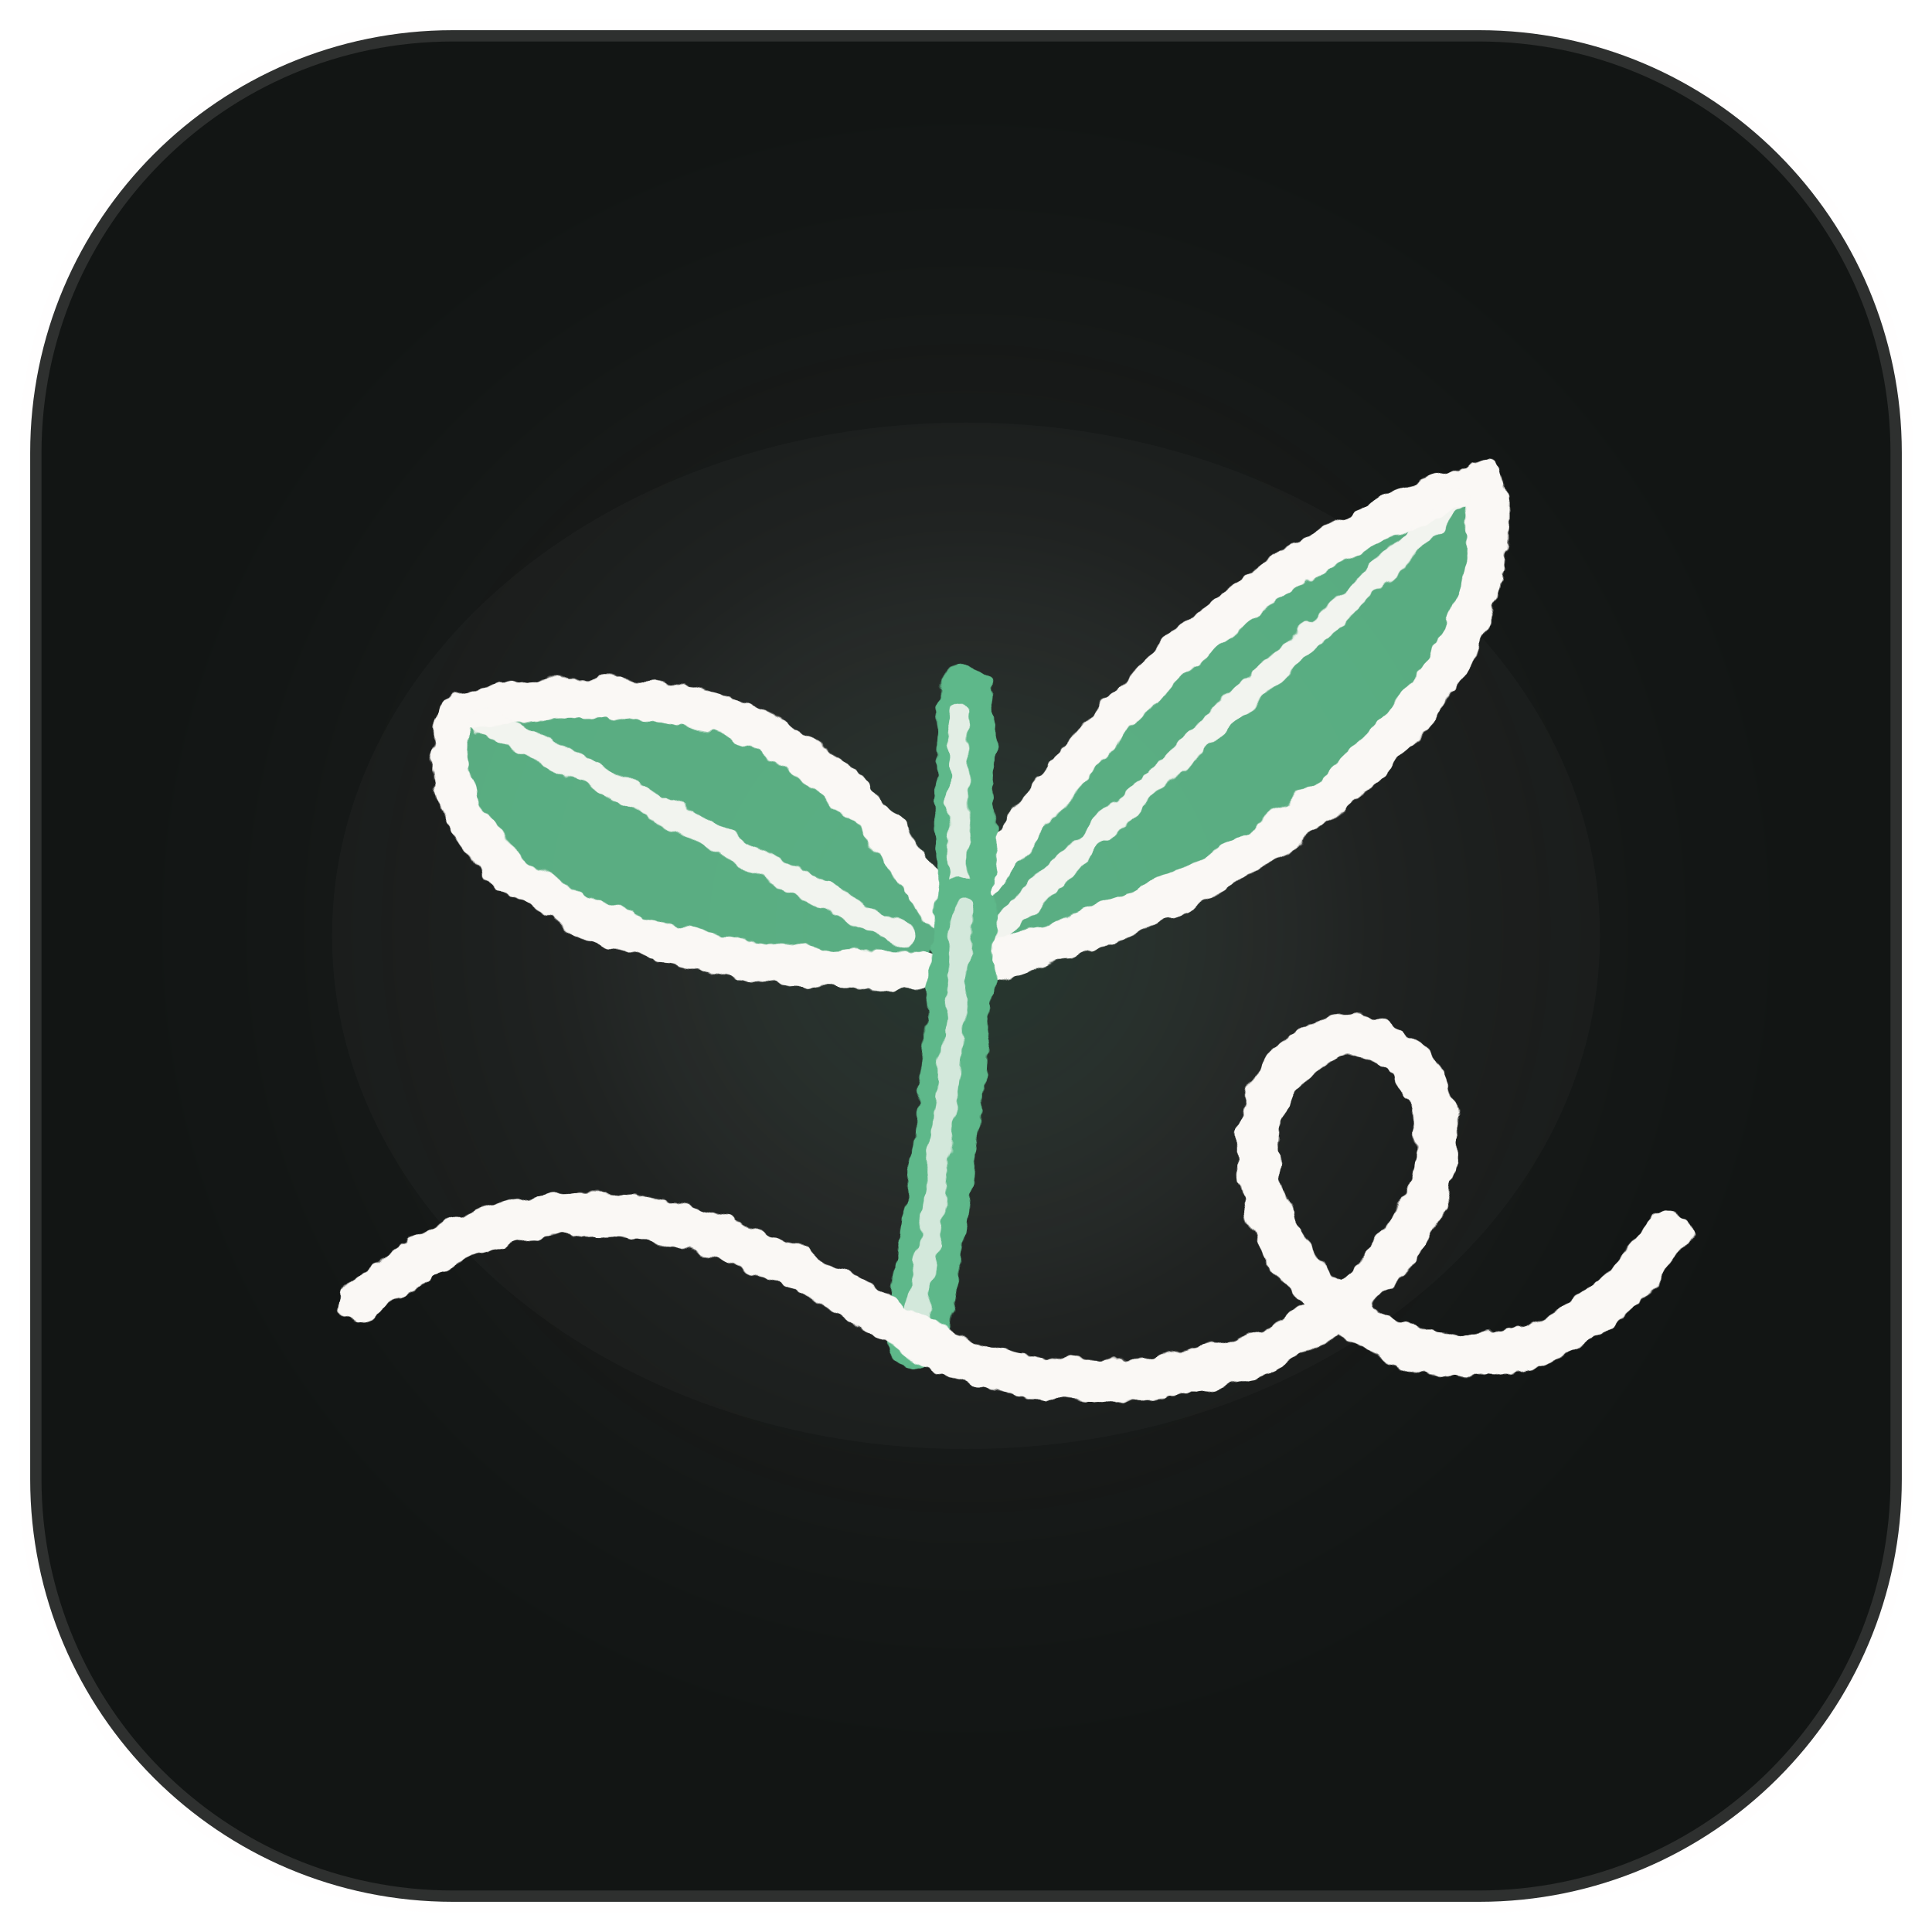
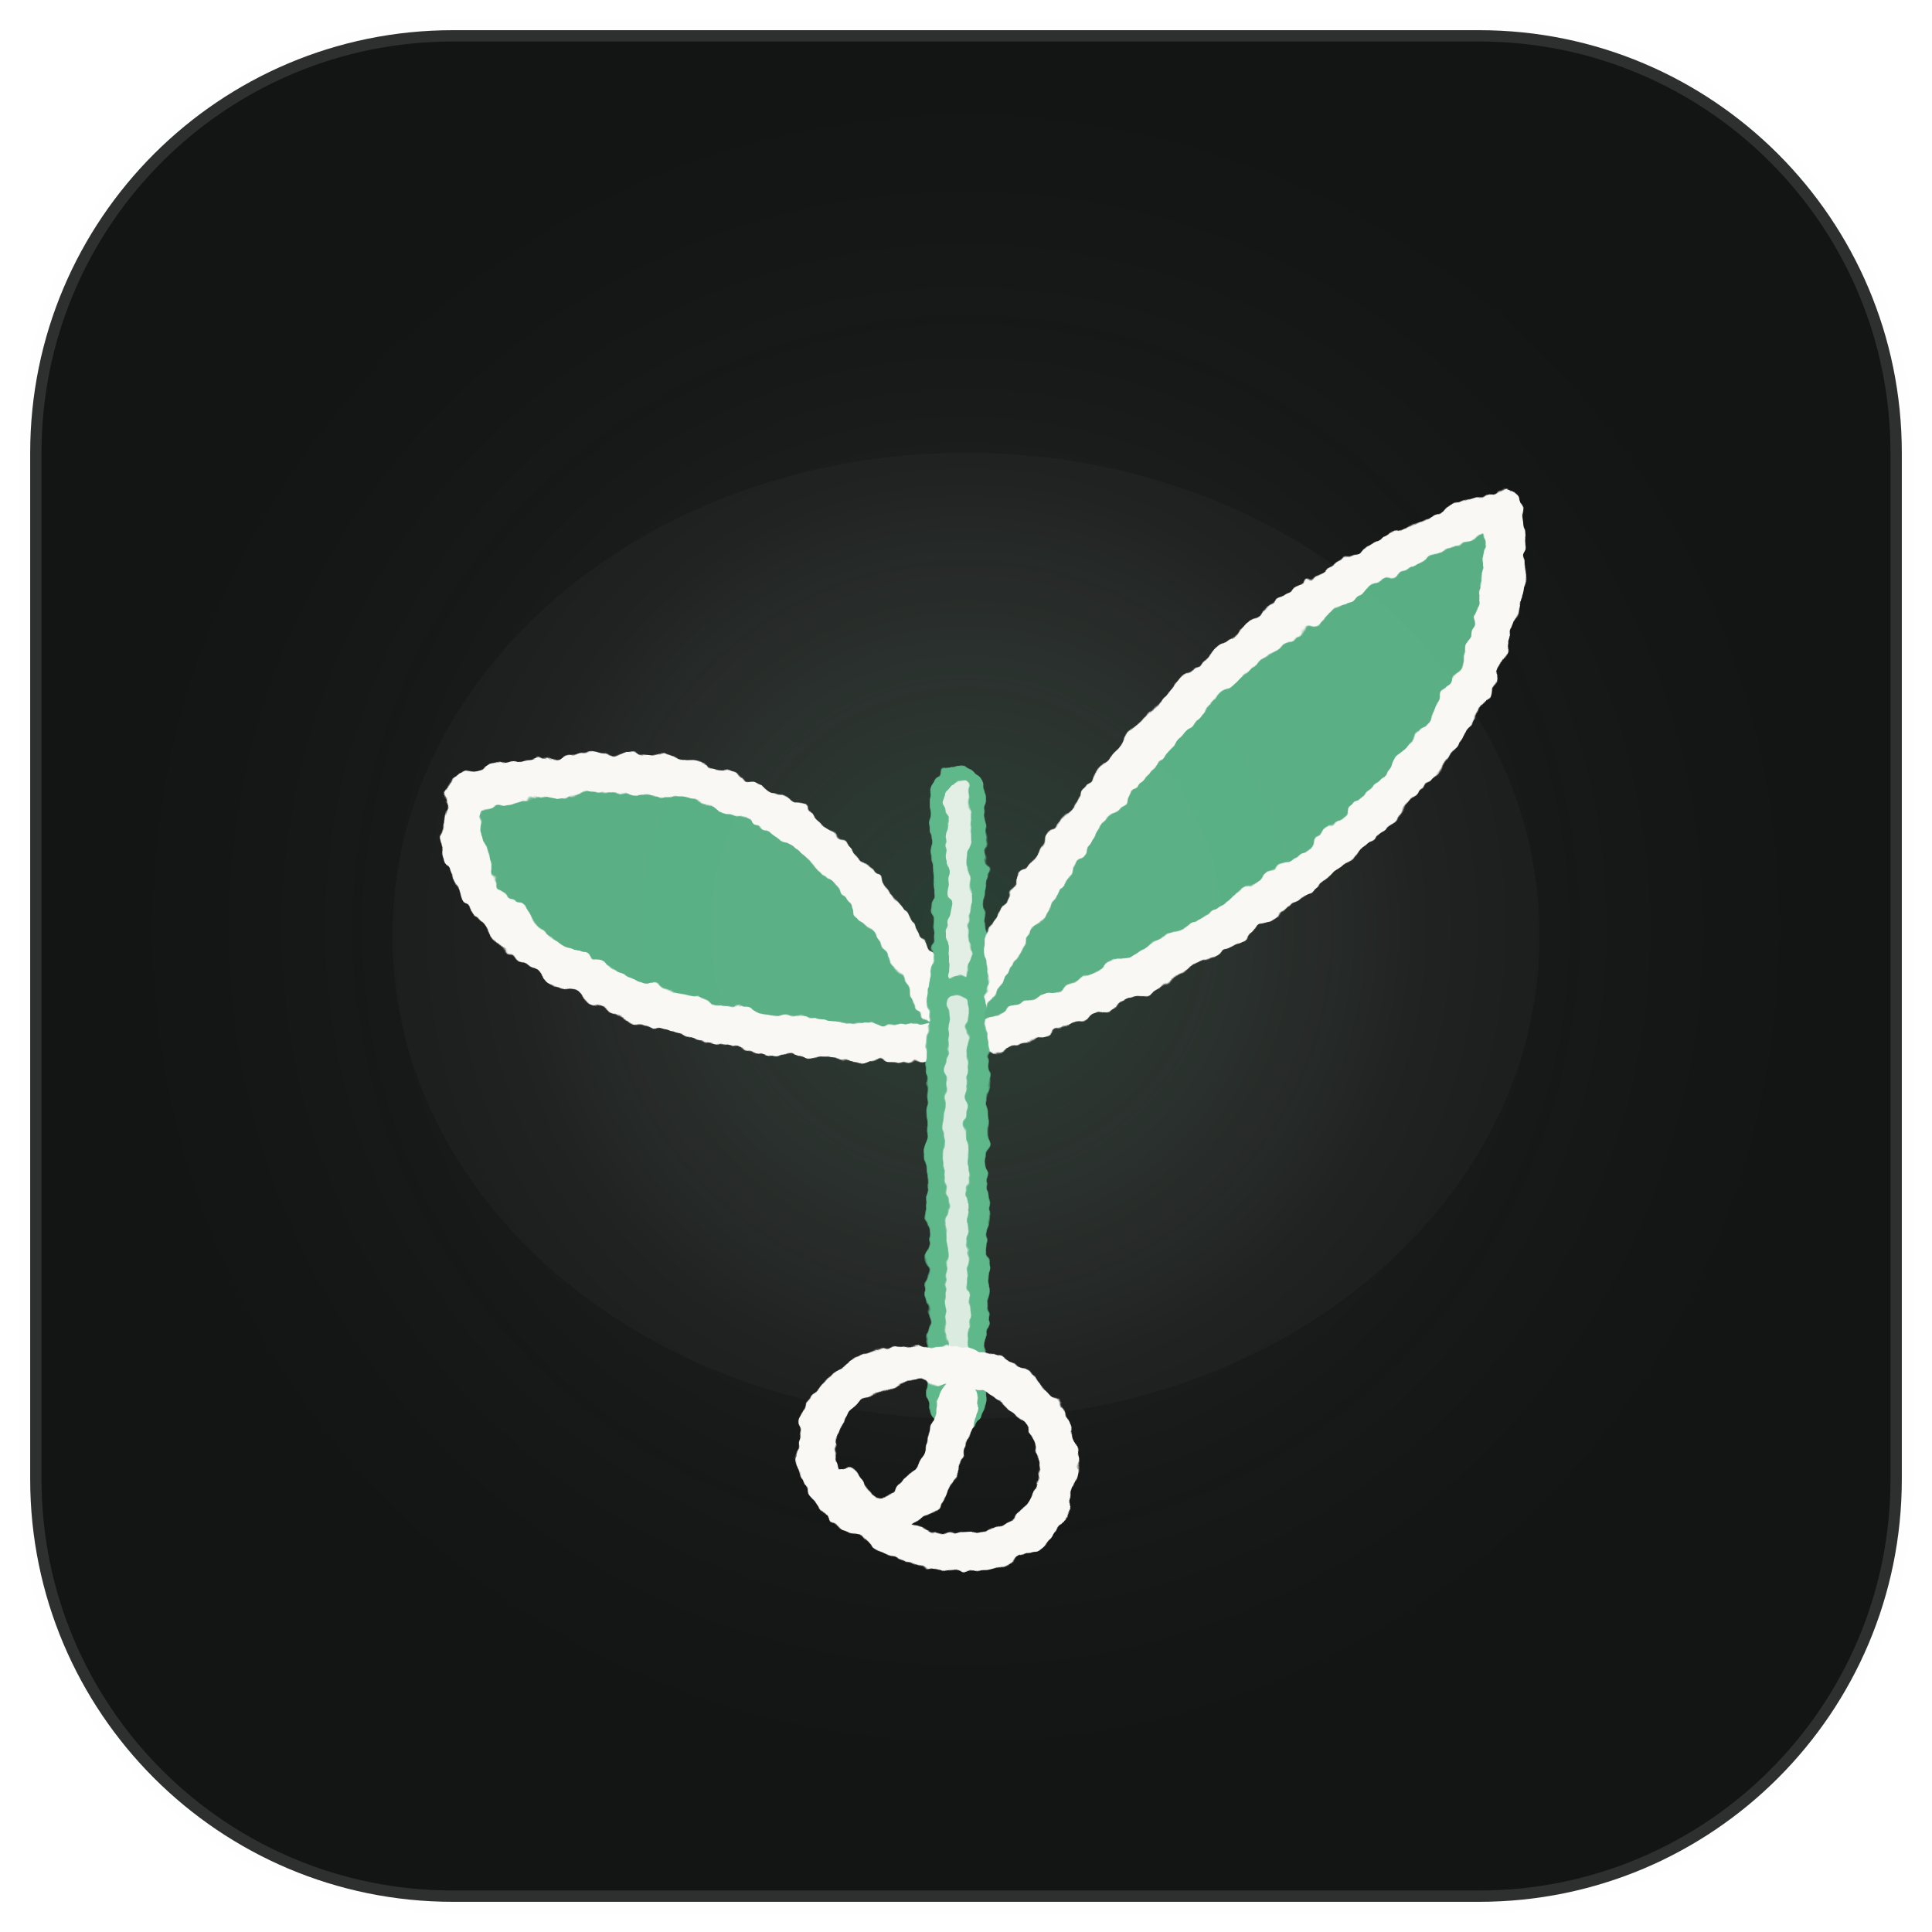
<svg xmlns="http://www.w3.org/2000/svg" viewBox="0 0 128 128" width="128" height="128">
  <defs>
    <radialGradient id="chalkHalo" cx="50%" cy="48%" r="48%">
-       <stop offset="0%" stop-color="#5EB88A" stop-opacity="0.18" />
-       <stop offset="45%" stop-color="#FAF8F5" stop-opacity="0.04" />
+       <stop offset="0%" stop-color="#5EB88A" stop-opacity="0.22" />
+       <stop offset="50%" stop-color="#FAF8F5" stop-opacity="0.04" />
      <stop offset="100%" stop-color="#121514" stop-opacity="0" />
    </radialGradient>
    <filter id="chalkTexture" x="-10%" y="-10%" width="120%" height="120%">
      <feTurbulence type="fractalNoise" baseFrequency="0.65" numOctaves="3" result="noise" />
      <feDisplacementMap in="SourceGraphic" in2="noise" scale="0.8" xChannelSelector="R" yChannelSelector="G" />
    </filter>
  </defs>
  <rect x="2" y="2" width="124" height="124" rx="28" ry="28" fill="#121514" stroke="rgba(250, 248, 245, 0.12)" stroke-width="1.5" />
  <rect x="2" y="2" width="124" height="124" rx="28" ry="28" fill="url(#chalkHalo)" />
-   <ellipse cx="64" cy="62" rx="42" ry="34" fill="#FAF8F5" opacity="0.025" />
+   <ellipse cx="64" cy="62" rx="38" ry="32" fill="#FAF8F5" opacity="0.025" />
  <g transform="translate(64, 62) scale(1.18) translate(-50, -50)" filter="url(#chalkTexture)">
-     <path d="M 49 48.5 C 44 41, 37 34, 21.5 37.5 C 19 44.5, 27 52, 47.5 52 Z" fill="#5EB88A" opacity="0.92" />
-     <path d="M 48.5 48.5 C 44 41, 37 34, 21.5 37.5 C 19 44.5, 27 52, 47.5 52" fill="none" stroke="#FAF8F5" stroke-width="2.2" stroke-linecap="round" stroke-linejoin="round" />
-     <path d="M 46.5 50 C 38.5 46, 30.5 41.5, 23 38" fill="none" stroke="#FAF8F5" stroke-width="1.4" stroke-linecap="round" opacity="0.95" />
-     <path d="M 50.5 47.5 C 58.5 36.5, 66 28.5, 79 24.5 C 81 33.5, 72 45.5, 51.5 51.5 Z" fill="#5EB88A" opacity="0.92" />
-     <path d="M 50.5 47.5 C 58.5 36.5, 66 28.5, 79 24.5 C 81 33.5, 72 45.5, 51.5 51.5" fill="none" stroke="#FAF8F5" stroke-width="2.2" stroke-linecap="round" stroke-linejoin="round" />
-     <path d="M 51.5 50 C 61 40.5, 70.5 32.5, 77.5 25.5" fill="none" stroke="#FAF8F5" stroke-width="1.4" stroke-linecap="round" opacity="0.95" />
-     <path d="M 50 48.5 L 50 36.5" stroke="#5EB88A" stroke-width="3.2" stroke-linecap="round" />
-     <path d="M 49.6 48 L 49.6 37.5" stroke="#FAF8F5" stroke-width="1.1" stroke-linecap="round" opacity="0.85" />
-     <path d="M 50 48.5 C 49.5 57, 48.5 65.5, 47.2 72.5" fill="none" stroke="#5EB88A" stroke-width="3.6" stroke-linecap="round" />
-     <path d="M 49.8 48.5 C 49.3 57, 48.3 65.5, 47 72.5" fill="none" stroke="#FAF8F5" stroke-width="1.2" stroke-linecap="round" opacity="0.75" />
-     <path d="M 16 70.5 C 27 61.5, 37.5 66.5, 47.2 72.5 C 52 75.5, 60.5 76, 67.5 73 C 73.5 70, 78 64, 76 59 C 74 54, 68 54.5, 66.5 60.5 C 65.5 66.5, 70.5 72.5, 76.5 73.5 C 81 74, 85.5 72.5, 89.5 66.5" fill="none" stroke="#FAF8F5" stroke-width="2.4" stroke-linecap="round" stroke-linejoin="round" />
+     <path d="M 48.5 54 C 44 45, 37 38, 22 42 C 20 48, 28 56, 47.5 56 Z" fill="#5EB88A" opacity="0.94" />
+     <path d="M 48.5 54 C 44 45, 37 38, 22 42 C 20 48, 28 56, 47.5 56" fill="none" stroke="#FAF8F5" stroke-width="2.2" stroke-linecap="round" stroke-linejoin="round" />
+     <path d="M 50.5 53 C 58 40, 66 31, 80 26 C 82 35, 73 48, 51.5 55.5 Z" fill="#5EB88A" opacity="0.94" />
+     <path d="M 50.5 53 C 58 40, 66 31, 80 26 C 82 35, 73 48, 51.5 55.5" fill="none" stroke="#FAF8F5" stroke-width="2.2" stroke-linecap="round" stroke-linejoin="round" />
+     <path d="M 49.6 54 L 49.6 42" stroke="#5EB88A" stroke-width="3" stroke-linecap="round" />
+     <path d="M 49.6 54 L 49.6 42" stroke="#FAF8F5" stroke-width="1.2" stroke-linecap="round" opacity="0.85" />
+     <path d="M 49.5 54 L 49.5 76" stroke="#5EB88A" stroke-width="3.4" stroke-linecap="round" />
+     <path d="M 49.5 54 L 49.5 76" stroke="#FAF8F5" stroke-width="1.2" stroke-linecap="round" opacity="0.8" />
+     <path d="M 49.5 76 C 49 81, 46 84, 43 82 C 40 79, 42 74, 48 74 C 54 74, 57 79, 54 83 C 51 86, 46 85, 43 81" fill="none" stroke="#FAF8F5" stroke-width="2.2" stroke-linecap="round" stroke-linejoin="round" />
  </g>
</svg>
